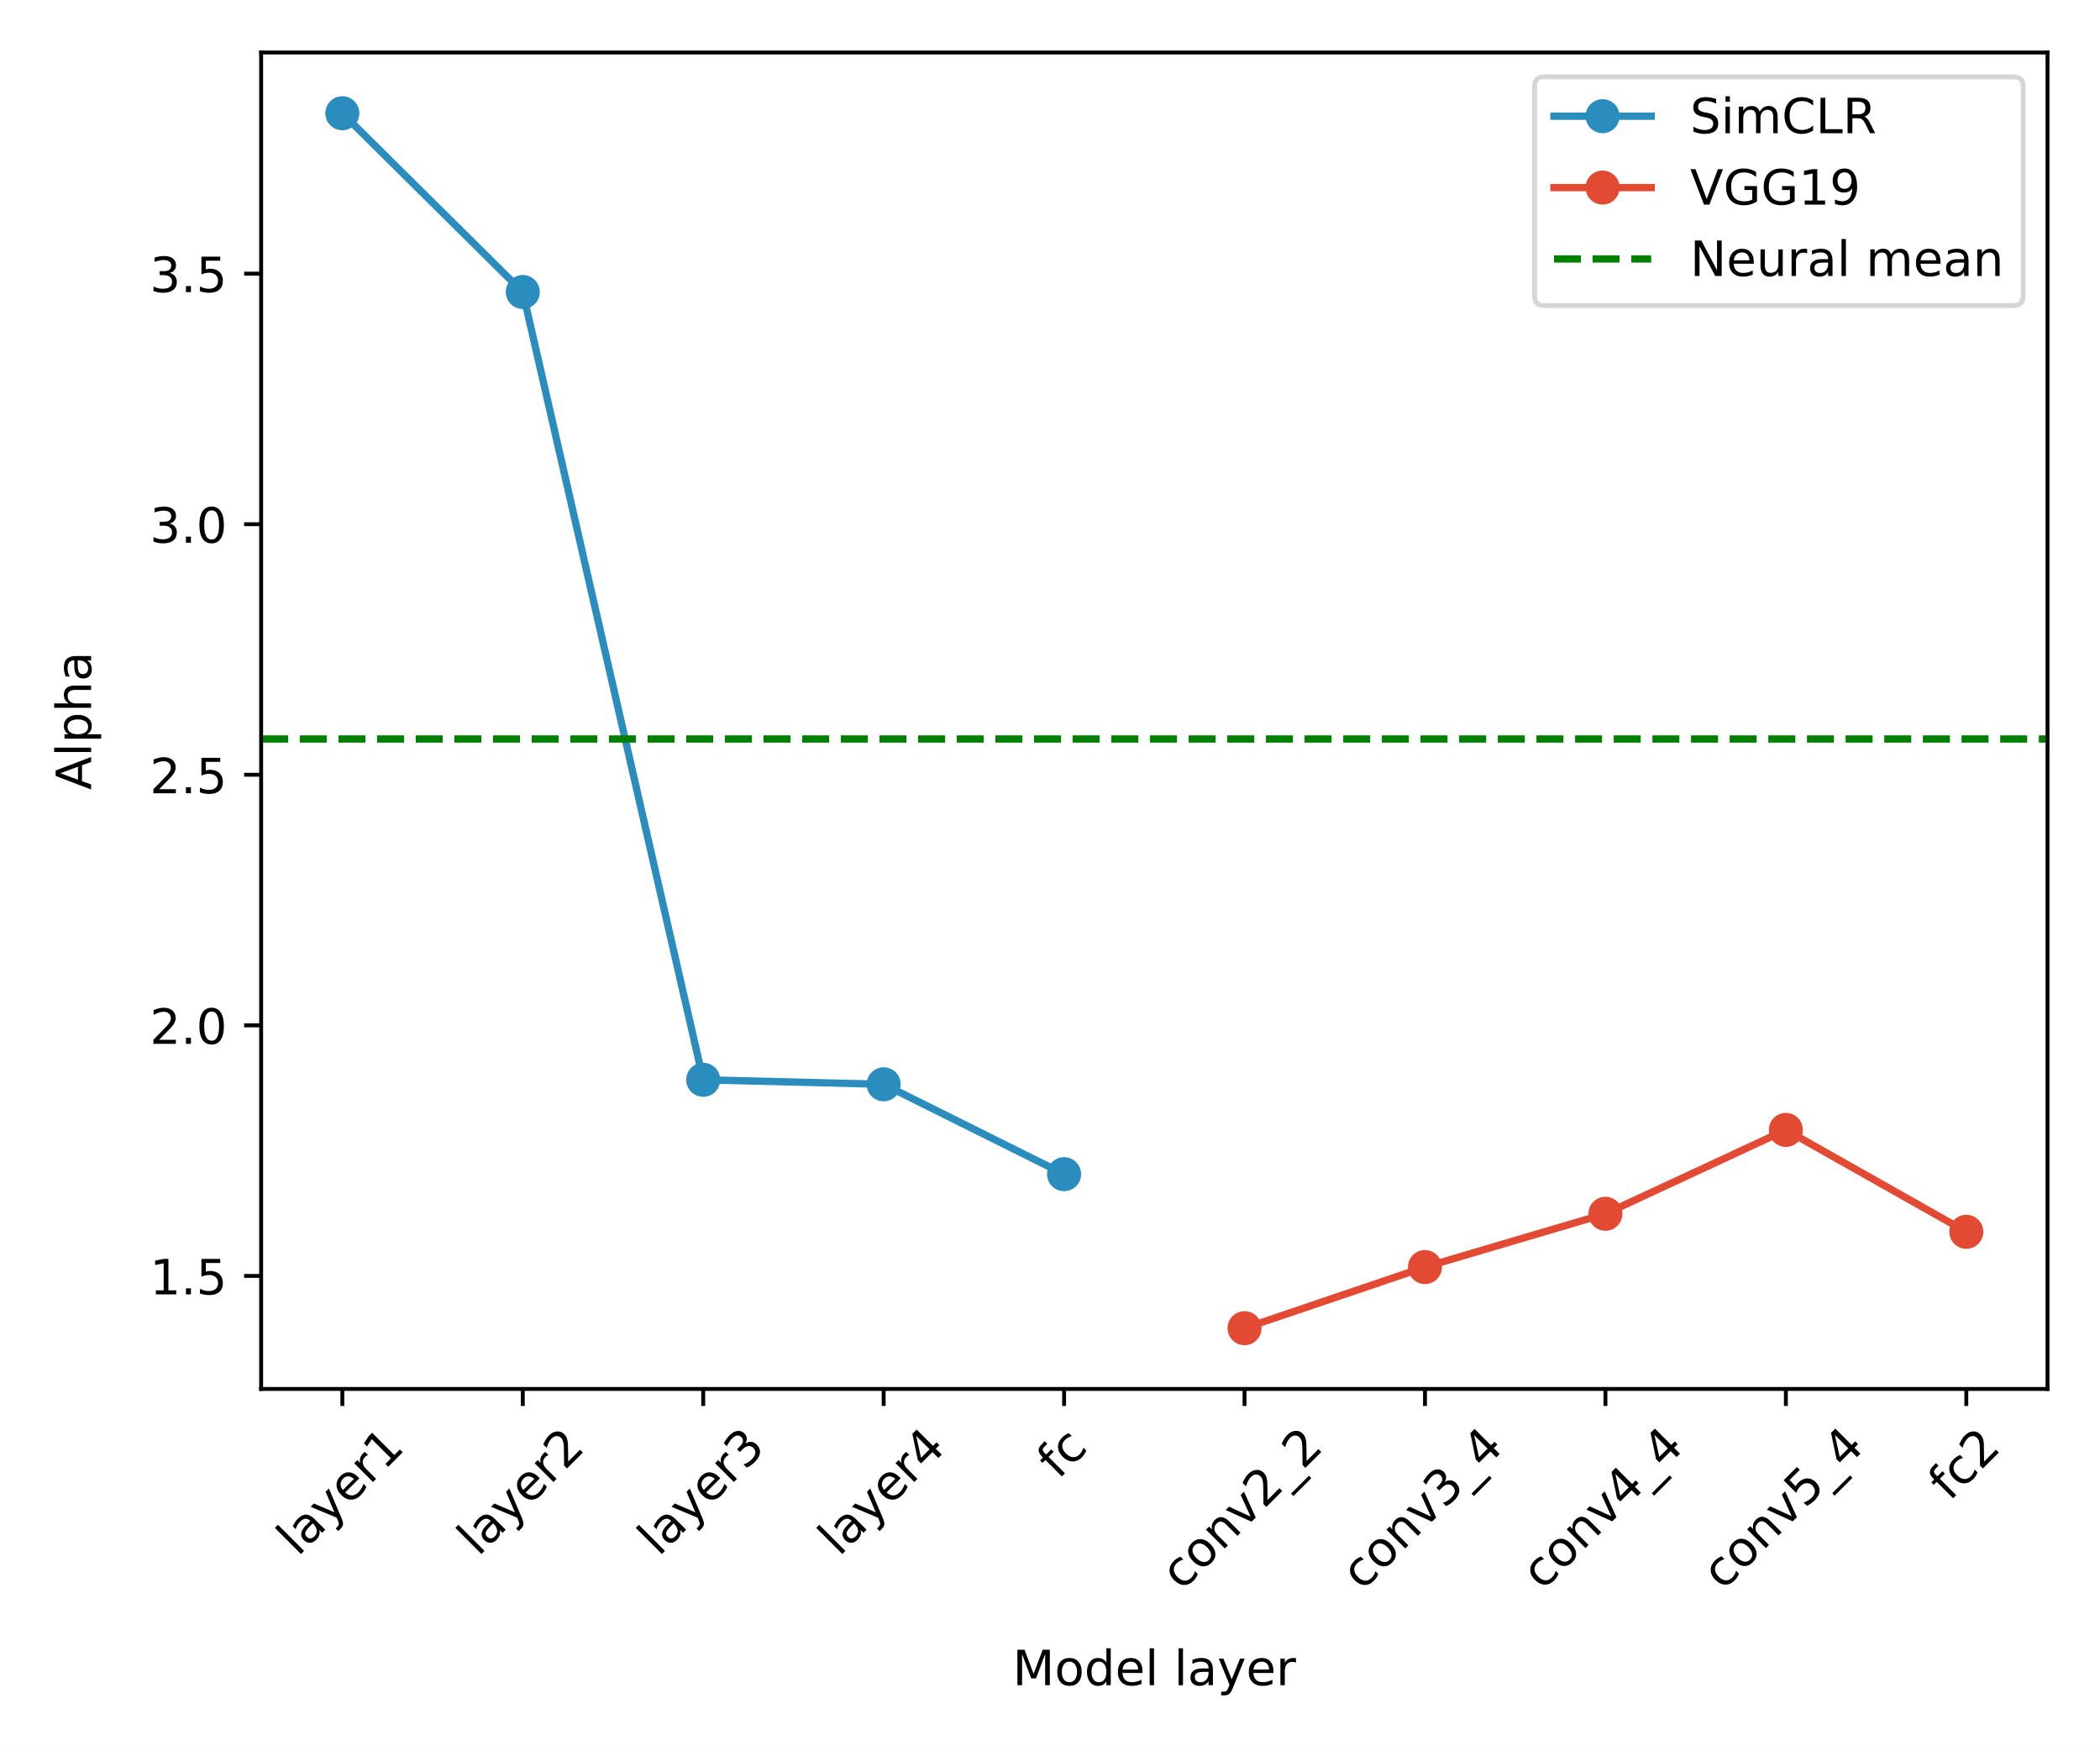
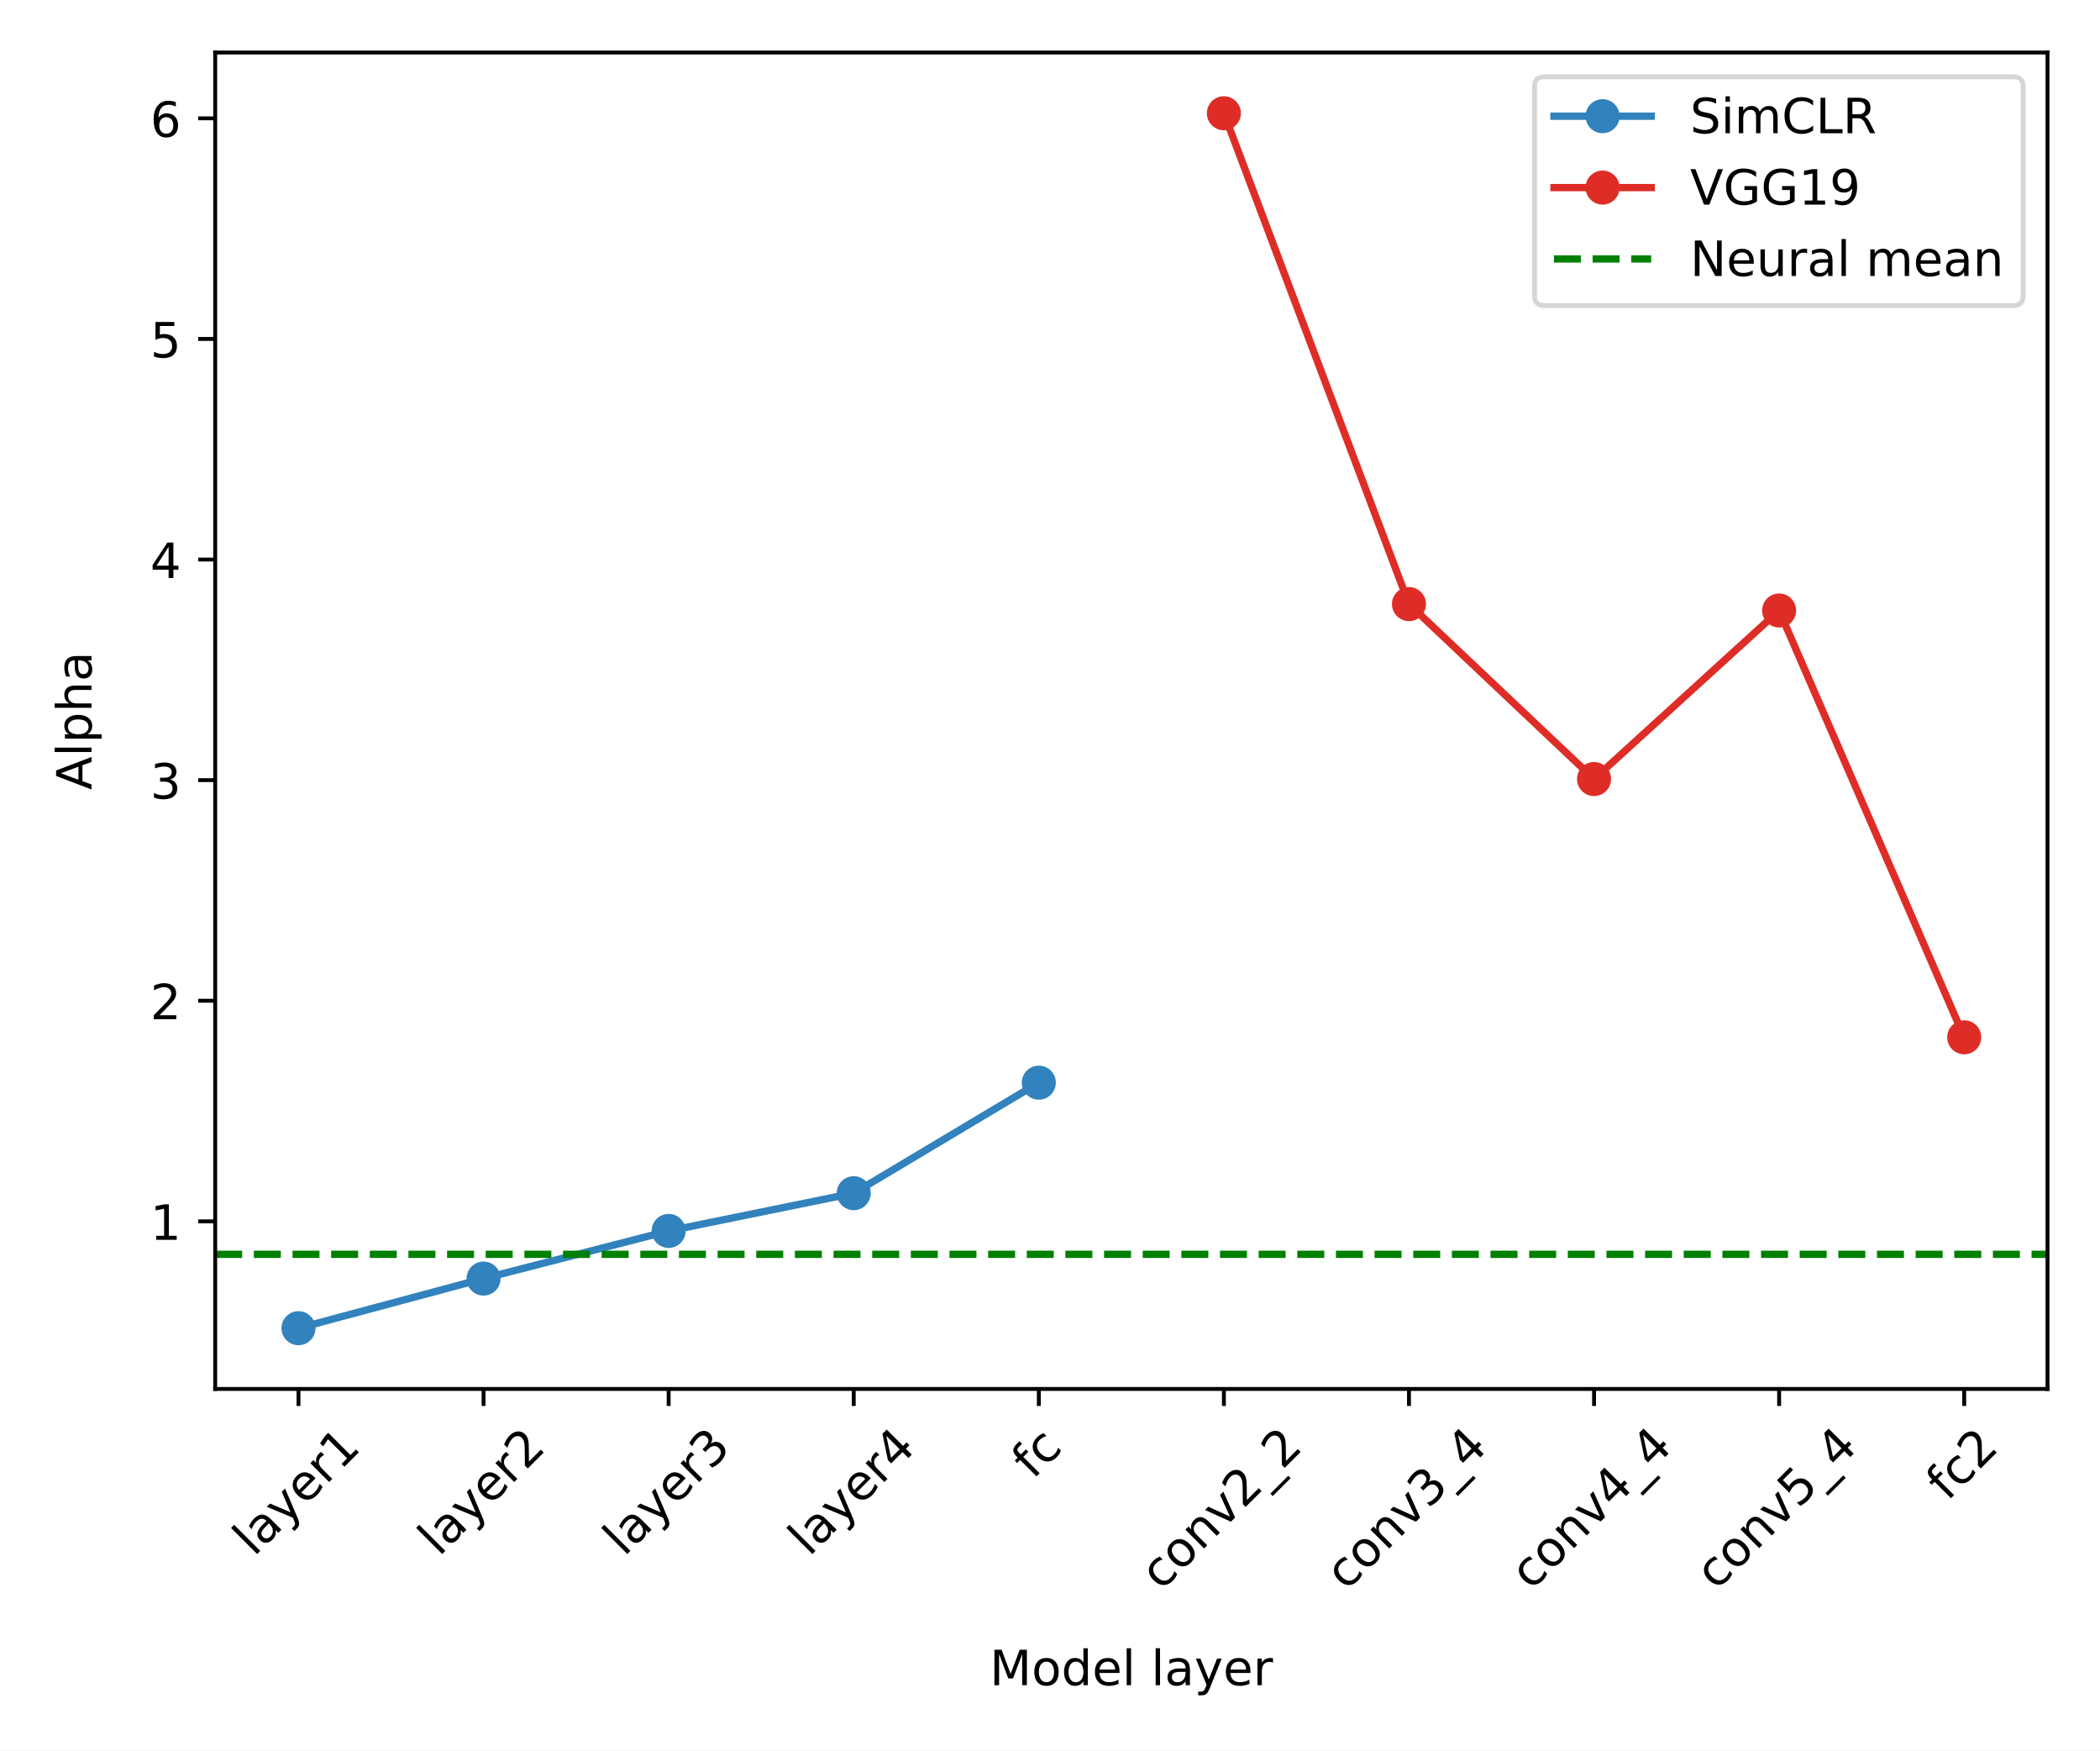
<svg xmlns="http://www.w3.org/2000/svg" xmlns:xlink="http://www.w3.org/1999/xlink" width="432pt" height="360pt" viewBox="0 0 432 360" version="1.1">
  <defs>
    <style type="text/css">*{stroke-linejoin: round; stroke-linecap: butt}</style>
  </defs>
  <g id="figure_1">
    <g id="patch_1">
      <path d="M 0 360  L 432 360  L 432 0  L 0 0  z " style="fill: #ffffff" />
    </g>
    <g id="axes_1">
      <g id="patch_2">
-         <path d="M 53.72 285.655  L 421.2 285.655  L 421.2 10.8  L 53.72 10.8  z " style="fill: #ffffff" />
+         <path d="M 44.27 285.655  L 421.2 285.655  L 421.2 10.8  L 44.27 10.8  z " style="fill: #ffffff" />
      </g>
      <g id="matplotlib.axis_1">
        <g id="xtick_1">
          <g id="line2d_1">
            <defs>
-               <path id="m4b249f4145" d="M 0 0  L 0 3.5  " style="stroke: #000000; stroke-width: 0.8" />
-             </defs>
-             <g>
-               <use xlink:href="#m4b249f4145" x="70.424" y="285.655" style="stroke: #000000; stroke-width: 0.8" />
+               <path id="mfeb1020bfd" d="M 0 0  L 0 3.5  " style="stroke: #000000; stroke-width: 0.8" />
+             </defs>
+             <g>
+               <use xlink:href="#mfeb1020bfd" x="61.403" y="285.655" style="stroke: #000000; stroke-width: 0.8" />
            </g>
          </g>
          <g id="text_1">
-             <g transform="translate(61.255 320.267) rotate(-45) scale(0.1 -0.1)">
+             <g transform="translate(52.23455 320.267) rotate(-45) scale(0.1 -0.1)">
              <defs>
                <path id="DejaVuSans-6c" d="M 603 4863  L 1178 4863  L 1178 0  L 603 0  L 603 4863  z " transform="scale(0.015625)" />
                <path id="DejaVuSans-61" d="M 2194 1759  Q 1497 1759 1228 1600  Q 959 1441 959 1056  Q 959 750 1161 570  Q 1363 391 1709 391  Q 2188 391 2477 730  Q 2766 1069 2766 1631  L 2766 1759  L 2194 1759  z M 3341 1997  L 3341 0  L 2766 0  L 2766 531  Q 2569 213 2275 61  Q 1981 -91 1556 -91  Q 1019 -91 701 211  Q 384 513 384 1019  Q 384 1609 779 1909  Q 1175 2209 1959 2209  L 2766 2209  L 2766 2266  Q 2766 2663 2505 2880  Q 2244 3097 1772 3097  Q 1472 3097 1187 3025  Q 903 2953 641 2809  L 641 3341  Q 956 3463 1253 3523  Q 1550 3584 1831 3584  Q 2591 3584 2966 3190  Q 3341 2797 3341 1997  z " transform="scale(0.015625)" />
                <path id="DejaVuSans-79" d="M 2059 -325  Q 1816 -950 1584 -1140  Q 1353 -1331 966 -1331  L 506 -1331  L 506 -850  L 844 -850  Q 1081 -850 1212 -737  Q 1344 -625 1503 -206  L 1606 56  L 191 3500  L 800 3500  L 1894 763  L 2988 3500  L 3597 3500  L 2059 -325  z " transform="scale(0.015625)" />
                <path id="DejaVuSans-65" d="M 3597 1894  L 3597 1613  L 953 1613  Q 991 1019 1311 708  Q 1631 397 2203 397  Q 2534 397 2845 478  Q 3156 559 3463 722  L 3463 178  Q 3153 47 2828 -22  Q 2503 -91 2169 -91  Q 1331 -91 842 396  Q 353 884 353 1716  Q 353 2575 817 3079  Q 1281 3584 2069 3584  Q 2775 3584 3186 3129  Q 3597 2675 3597 1894  z M 3022 2063  Q 3016 2534 2758 2815  Q 2500 3097 2075 3097  Q 1594 3097 1305 2825  Q 1016 2553 972 2059  L 3022 2063  z " transform="scale(0.015625)" />
                <path id="DejaVuSans-72" d="M 2631 2963  Q 2534 3019 2420 3045  Q 2306 3072 2169 3072  Q 1681 3072 1420 2755  Q 1159 2438 1159 1844  L 1159 0  L 581 0  L 581 3500  L 1159 3500  L 1159 2956  Q 1341 3275 1631 3429  Q 1922 3584 2338 3584  Q 2397 3584 2469 3576  Q 2541 3569 2628 3553  L 2631 2963  z " transform="scale(0.015625)" />
                <path id="DejaVuSans-31" d="M 794 531  L 1825 531  L 1825 4091  L 703 3866  L 703 4441  L 1819 4666  L 2450 4666  L 2450 531  L 3481 531  L 3481 0  L 794 0  L 794 531  z " transform="scale(0.015625)" />
              </defs>
              <use xlink:href="#DejaVuSans-6c" />
              <use xlink:href="#DejaVuSans-61" x="27.783" />
              <use xlink:href="#DejaVuSans-79" x="89.062" />
              <use xlink:href="#DejaVuSans-65" x="148.242" />
              <use xlink:href="#DejaVuSans-72" x="209.766" />
              <use xlink:href="#DejaVuSans-31" x="250.879" />
            </g>
          </g>
        </g>
        <g id="xtick_2">
          <g id="line2d_2">
            <g>
-               <use xlink:href="#m4b249f4145" x="107.543" y="285.655" style="stroke: #000000; stroke-width: 0.8" />
+               <use xlink:href="#mfeb1020bfd" x="99.477" y="285.655" style="stroke: #000000; stroke-width: 0.8" />
            </g>
          </g>
          <g id="text_2">
-             <g transform="translate(98.37419 320.267) rotate(-45) scale(0.1 -0.1)">
+             <g transform="translate(90.30828 320.267) rotate(-45) scale(0.1 -0.1)">
              <defs>
                <path id="DejaVuSans-32" d="M 1228 531  L 3431 531  L 3431 0  L 469 0  L 469 531  Q 828 903 1448 1529  Q 2069 2156 2228 2338  Q 2531 2678 2651 2914  Q 2772 3150 2772 3378  Q 2772 3750 2511 3984  Q 2250 4219 1831 4219  Q 1534 4219 1204 4116  Q 875 4013 500 3803  L 500 4441  Q 881 4594 1212 4672  Q 1544 4750 1819 4750  Q 2544 4750 2975 4387  Q 3406 4025 3406 3419  Q 3406 3131 3298 2873  Q 3191 2616 2906 2266  Q 2828 2175 2409 1742  Q 1991 1309 1228 531  z " transform="scale(0.015625)" />
              </defs>
              <use xlink:href="#DejaVuSans-6c" />
              <use xlink:href="#DejaVuSans-61" x="27.783" />
              <use xlink:href="#DejaVuSans-79" x="89.062" />
              <use xlink:href="#DejaVuSans-65" x="148.242" />
              <use xlink:href="#DejaVuSans-72" x="209.766" />
              <use xlink:href="#DejaVuSans-32" x="250.879" />
            </g>
          </g>
        </g>
        <g id="xtick_3">
          <g id="line2d_3">
            <g>
-               <use xlink:href="#m4b249f4145" x="144.662" y="285.655" style="stroke: #000000; stroke-width: 0.8" />
+               <use xlink:href="#mfeb1020bfd" x="137.551" y="285.655" style="stroke: #000000; stroke-width: 0.8" />
            </g>
          </g>
          <g id="text_3">
-             <g transform="translate(135.4934 320.267) rotate(-45) scale(0.1 -0.1)">
+             <g transform="translate(128.382 320.267) rotate(-45) scale(0.1 -0.1)">
              <defs>
                <path id="DejaVuSans-33" d="M 2597 2516  Q 3050 2419 3304 2112  Q 3559 1806 3559 1356  Q 3559 666 3084 287  Q 2609 -91 1734 -91  Q 1441 -91 1130 -33  Q 819 25 488 141  L 488 750  Q 750 597 1062 519  Q 1375 441 1716 441  Q 2309 441 2620 675  Q 2931 909 2931 1356  Q 2931 1769 2642 2001  Q 2353 2234 1838 2234  L 1294 2234  L 1294 2753  L 1863 2753  Q 2328 2753 2575 2939  Q 2822 3125 2822 3475  Q 2822 3834 2567 4026  Q 2313 4219 1838 4219  Q 1578 4219 1281 4162  Q 984 4106 628 3988  L 628 4550  Q 988 4650 1302 4700  Q 1616 4750 1894 4750  Q 2613 4750 3031 4423  Q 3450 4097 3450 3541  Q 3450 3153 3228 2886  Q 3006 2619 2597 2516  z " transform="scale(0.015625)" />
              </defs>
              <use xlink:href="#DejaVuSans-6c" />
              <use xlink:href="#DejaVuSans-61" x="27.783" />
              <use xlink:href="#DejaVuSans-79" x="89.062" />
              <use xlink:href="#DejaVuSans-65" x="148.242" />
              <use xlink:href="#DejaVuSans-72" x="209.766" />
              <use xlink:href="#DejaVuSans-33" x="250.879" />
            </g>
          </g>
        </g>
        <g id="xtick_4">
          <g id="line2d_4">
            <g>
-               <use xlink:href="#m4b249f4145" x="181.781" y="285.655" style="stroke: #000000; stroke-width: 0.8" />
+               <use xlink:href="#mfeb1020bfd" x="175.624" y="285.655" style="stroke: #000000; stroke-width: 0.8" />
            </g>
          </g>
          <g id="text_4">
-             <g transform="translate(172.6126 320.267) rotate(-45) scale(0.1 -0.1)">
+             <g transform="translate(166.4558 320.267) rotate(-45) scale(0.1 -0.1)">
              <defs>
                <path id="DejaVuSans-34" d="M 2419 4116  L 825 1625  L 2419 1625  L 2419 4116  z M 2253 4666  L 3047 4666  L 3047 1625  L 3713 1625  L 3713 1100  L 3047 1100  L 3047 0  L 2419 0  L 2419 1100  L 313 1100  L 313 1709  L 2253 4666  z " transform="scale(0.015625)" />
              </defs>
              <use xlink:href="#DejaVuSans-6c" />
              <use xlink:href="#DejaVuSans-61" x="27.783" />
              <use xlink:href="#DejaVuSans-79" x="89.062" />
              <use xlink:href="#DejaVuSans-65" x="148.242" />
              <use xlink:href="#DejaVuSans-72" x="209.766" />
              <use xlink:href="#DejaVuSans-34" x="250.879" />
            </g>
          </g>
        </g>
        <g id="xtick_5">
          <g id="line2d_5">
            <g>
-               <use xlink:href="#m4b249f4145" x="218.9" y="285.655" style="stroke: #000000; stroke-width: 0.8" />
+               <use xlink:href="#mfeb1020bfd" x="213.698" y="285.655" style="stroke: #000000; stroke-width: 0.8" />
            </g>
          </g>
          <g id="text_5">
-             <g transform="translate(217.663 304.4046) rotate(-45) scale(0.1 -0.1)">
+             <g transform="translate(212.4607 304.4046) rotate(-45) scale(0.1 -0.1)">
              <defs>
                <path id="DejaVuSans-66" d="M 2375 4863  L 2375 4384  L 1825 4384  Q 1516 4384 1395 4259  Q 1275 4134 1275 3809  L 1275 3500  L 2222 3500  L 2222 3053  L 1275 3053  L 1275 0  L 697 0  L 697 3053  L 147 3053  L 147 3500  L 697 3500  L 697 3744  Q 697 4328 969 4595  Q 1241 4863 1831 4863  L 2375 4863  z " transform="scale(0.015625)" />
                <path id="DejaVuSans-63" d="M 3122 3366  L 3122 2828  Q 2878 2963 2633 3030  Q 2388 3097 2138 3097  Q 1578 3097 1268 2742  Q 959 2388 959 1747  Q 959 1106 1268 751  Q 1578 397 2138 397  Q 2388 397 2633 464  Q 2878 531 3122 666  L 3122 134  Q 2881 22 2623 -34  Q 2366 -91 2075 -91  Q 1284 -91 818 406  Q 353 903 353 1747  Q 353 2603 823 3093  Q 1294 3584 2113 3584  Q 2378 3584 2631 3529  Q 2884 3475 3122 3366  z " transform="scale(0.015625)" />
              </defs>
              <use xlink:href="#DejaVuSans-66" />
              <use xlink:href="#DejaVuSans-63" x="35.205" />
            </g>
          </g>
        </g>
        <g id="xtick_6">
          <g id="line2d_6">
            <g>
-               <use xlink:href="#m4b249f4145" x="256.02" y="285.655" style="stroke: #000000; stroke-width: 0.8" />
+               <use xlink:href="#mfeb1020bfd" x="251.772" y="285.655" style="stroke: #000000; stroke-width: 0.8" />
            </g>
          </g>
          <g id="text_6">
-             <g transform="translate(243.1027 327.3171) rotate(-45) scale(0.1 -0.1)">
+             <g transform="translate(238.855 327.3171) rotate(-45) scale(0.1 -0.1)">
              <defs>
                <path id="DejaVuSans-6f" d="M 1959 3097  Q 1497 3097 1228 2736  Q 959 2375 959 1747  Q 959 1119 1226 758  Q 1494 397 1959 397  Q 2419 397 2687 759  Q 2956 1122 2956 1747  Q 2956 2369 2687 2733  Q 2419 3097 1959 3097  z M 1959 3584  Q 2709 3584 3137 3096  Q 3566 2609 3566 1747  Q 3566 888 3137 398  Q 2709 -91 1959 -91  Q 1206 -91 779 398  Q 353 888 353 1747  Q 353 2609 779 3096  Q 1206 3584 1959 3584  z " transform="scale(0.015625)" />
                <path id="DejaVuSans-6e" d="M 3513 2113  L 3513 0  L 2938 0  L 2938 2094  Q 2938 2591 2744 2837  Q 2550 3084 2163 3084  Q 1697 3084 1428 2787  Q 1159 2491 1159 1978  L 1159 0  L 581 0  L 581 3500  L 1159 3500  L 1159 2956  Q 1366 3272 1645 3428  Q 1925 3584 2291 3584  Q 2894 3584 3203 3211  Q 3513 2838 3513 2113  z " transform="scale(0.015625)" />
                <path id="DejaVuSans-76" d="M 191 3500  L 800 3500  L 1894 563  L 2988 3500  L 3597 3500  L 2284 0  L 1503 0  L 191 3500  z " transform="scale(0.015625)" />
                <path id="DejaVuSans-5f" d="M 3263 -1063  L 3263 -1509  L -63 -1509  L -63 -1063  L 3263 -1063  z " transform="scale(0.015625)" />
              </defs>
              <use xlink:href="#DejaVuSans-63" />
              <use xlink:href="#DejaVuSans-6f" x="54.98" />
              <use xlink:href="#DejaVuSans-6e" x="116.162" />
              <use xlink:href="#DejaVuSans-76" x="179.541" />
              <use xlink:href="#DejaVuSans-32" x="238.721" />
              <use xlink:href="#DejaVuSans-5f" x="302.344" />
              <use xlink:href="#DejaVuSans-32" x="352.344" />
            </g>
          </g>
        </g>
        <g id="xtick_7">
          <g id="line2d_7">
            <g>
-               <use xlink:href="#m4b249f4145" x="293.139" y="285.655" style="stroke: #000000; stroke-width: 0.8" />
+               <use xlink:href="#mfeb1020bfd" x="289.846" y="285.655" style="stroke: #000000; stroke-width: 0.8" />
            </g>
          </g>
          <g id="text_7">
-             <g transform="translate(280.2219 327.3171) rotate(-45) scale(0.1 -0.1)">
+             <g transform="translate(276.9288 327.3171) rotate(-45) scale(0.1 -0.1)">
              <use xlink:href="#DejaVuSans-63" />
              <use xlink:href="#DejaVuSans-6f" x="54.98" />
              <use xlink:href="#DejaVuSans-6e" x="116.162" />
              <use xlink:href="#DejaVuSans-76" x="179.541" />
              <use xlink:href="#DejaVuSans-33" x="238.721" />
              <use xlink:href="#DejaVuSans-5f" x="302.344" />
              <use xlink:href="#DejaVuSans-34" x="352.344" />
            </g>
          </g>
        </g>
        <g id="xtick_8">
          <g id="line2d_8">
            <g>
-               <use xlink:href="#m4b249f4145" x="330.258" y="285.655" style="stroke: #000000; stroke-width: 0.8" />
+               <use xlink:href="#mfeb1020bfd" x="327.919" y="285.655" style="stroke: #000000; stroke-width: 0.8" />
            </g>
          </g>
          <g id="text_8">
-             <g transform="translate(317.3052 327.2453) rotate(-45) scale(0.1 -0.1)">
+             <g transform="translate(314.9666 327.2453) rotate(-45) scale(0.1 -0.1)">
              <use xlink:href="#DejaVuSans-63" />
              <use xlink:href="#DejaVuSans-6f" x="54.98" />
              <use xlink:href="#DejaVuSans-6e" x="116.162" />
              <use xlink:href="#DejaVuSans-76" x="179.541" />
              <use xlink:href="#DejaVuSans-34" x="238.721" />
              <use xlink:href="#DejaVuSans-5f" x="302.344" />
              <use xlink:href="#DejaVuSans-34" x="352.344" />
            </g>
          </g>
        </g>
        <g id="xtick_9">
          <g id="line2d_9">
            <g>
-               <use xlink:href="#m4b249f4145" x="367.377" y="285.655" style="stroke: #000000; stroke-width: 0.8" />
+               <use xlink:href="#mfeb1020bfd" x="365.993" y="285.655" style="stroke: #000000; stroke-width: 0.8" />
            </g>
          </g>
          <g id="text_9">
-             <g transform="translate(354.4244 327.2453) rotate(-45) scale(0.1 -0.1)">
+             <g transform="translate(353.0403 327.2453) rotate(-45) scale(0.1 -0.1)">
              <defs>
                <path id="DejaVuSans-35" d="M 691 4666  L 3169 4666  L 3169 4134  L 1269 4134  L 1269 2991  Q 1406 3038 1543 3061  Q 1681 3084 1819 3084  Q 2600 3084 3056 2656  Q 3513 2228 3513 1497  Q 3513 744 3044 326  Q 2575 -91 1722 -91  Q 1428 -91 1123 -41  Q 819 9 494 109  L 494 744  Q 775 591 1075 516  Q 1375 441 1709 441  Q 2250 441 2565 725  Q 2881 1009 2881 1497  Q 2881 1984 2565 2268  Q 2250 2553 1709 2553  Q 1456 2553 1204 2497  Q 953 2441 691 2322  L 691 4666  z " transform="scale(0.015625)" />
              </defs>
              <use xlink:href="#DejaVuSans-63" />
              <use xlink:href="#DejaVuSans-6f" x="54.98" />
              <use xlink:href="#DejaVuSans-6e" x="116.162" />
              <use xlink:href="#DejaVuSans-76" x="179.541" />
              <use xlink:href="#DejaVuSans-35" x="238.721" />
              <use xlink:href="#DejaVuSans-5f" x="302.344" />
              <use xlink:href="#DejaVuSans-34" x="352.344" />
            </g>
          </g>
        </g>
        <g id="xtick_10">
          <g id="line2d_10">
            <g>
-               <use xlink:href="#m4b249f4145" x="404.496" y="285.655" style="stroke: #000000; stroke-width: 0.8" />
+               <use xlink:href="#mfeb1020bfd" x="404.067" y="285.655" style="stroke: #000000; stroke-width: 0.8" />
            </g>
          </g>
          <g id="text_10">
-             <g transform="translate(401.0094 308.9036) rotate(-45) scale(0.1 -0.1)">
+             <g transform="translate(400.5799 308.9036) rotate(-45) scale(0.1 -0.1)">
              <use xlink:href="#DejaVuSans-66" />
              <use xlink:href="#DejaVuSans-63" x="35.205" />
              <use xlink:href="#DejaVuSans-32" x="90.186" />
            </g>
          </g>
        </g>
        <g id="text_11">
-           <g transform="translate(208.3131 346.5828) scale(0.1 -0.1)">
+           <g transform="translate(203.5881 346.5828) scale(0.1 -0.1)">
            <defs>
              <path id="DejaVuSans-4d" d="M 628 4666  L 1569 4666  L 2759 1491  L 3956 4666  L 4897 4666  L 4897 0  L 4281 0  L 4281 4097  L 3078 897  L 2444 897  L 1241 4097  L 1241 0  L 628 0  L 628 4666  z " transform="scale(0.015625)" />
              <path id="DejaVuSans-64" d="M 2906 2969  L 2906 4863  L 3481 4863  L 3481 0  L 2906 0  L 2906 525  Q 2725 213 2448 61  Q 2172 -91 1784 -91  Q 1150 -91 751 415  Q 353 922 353 1747  Q 353 2572 751 3078  Q 1150 3584 1784 3584  Q 2172 3584 2448 3432  Q 2725 3281 2906 2969  z M 947 1747  Q 947 1113 1208 752  Q 1469 391 1925 391  Q 2381 391 2643 752  Q 2906 1113 2906 1747  Q 2906 2381 2643 2742  Q 2381 3103 1925 3103  Q 1469 3103 1208 2742  Q 947 2381 947 1747  z " transform="scale(0.015625)" />
              <path id="DejaVuSans-20" transform="scale(0.015625)" />
            </defs>
            <use xlink:href="#DejaVuSans-4d" />
            <use xlink:href="#DejaVuSans-6f" x="86.279" />
            <use xlink:href="#DejaVuSans-64" x="147.461" />
            <use xlink:href="#DejaVuSans-65" x="210.938" />
            <use xlink:href="#DejaVuSans-6c" x="272.461" />
            <use xlink:href="#DejaVuSans-20" x="300.244" />
            <use xlink:href="#DejaVuSans-6c" x="332.031" />
            <use xlink:href="#DejaVuSans-61" x="359.814" />
            <use xlink:href="#DejaVuSans-79" x="421.094" />
            <use xlink:href="#DejaVuSans-65" x="480.273" />
            <use xlink:href="#DejaVuSans-72" x="541.797" />
          </g>
        </g>
      </g>
      <g id="matplotlib.axis_2">
        <g id="ytick_1">
          <g id="line2d_11">
            <defs>
-               <path id="m3d68f9c242" d="M 0 0  L -3.5 0  " style="stroke: #000000; stroke-width: 0.8" />
-             </defs>
-             <g>
-               <use xlink:href="#m3d68f9c242" x="53.72" y="262.408" style="stroke: #000000; stroke-width: 0.8" />
+               <path id="m6de924f25c" d="M 0 0  L -3.5 0  " style="stroke: #000000; stroke-width: 0.8" />
+             </defs>
+             <g>
+               <use xlink:href="#m6de924f25c" x="44.27" y="251.187" style="stroke: #000000; stroke-width: 0.8" />
            </g>
          </g>
          <g id="text_12">
-             <g transform="translate(30.81687 266.2071) scale(0.1 -0.1)">
-               <defs>
-                 <path id="DejaVuSans-2e" d="M 684 794  L 1344 794  L 1344 0  L 684 0  L 684 794  z " transform="scale(0.015625)" />
-               </defs>
+             <g transform="translate(30.9075 254.9861) scale(0.1 -0.1)">
              <use xlink:href="#DejaVuSans-31" />
-               <use xlink:href="#DejaVuSans-2e" x="63.623" />
-               <use xlink:href="#DejaVuSans-35" x="95.41" />
            </g>
          </g>
        </g>
        <g id="ytick_2">
          <g id="line2d_12">
            <g>
-               <use xlink:href="#m3d68f9c242" x="53.72" y="210.875" style="stroke: #000000; stroke-width: 0.8" />
+               <use xlink:href="#m6de924f25c" x="44.27" y="205.817" style="stroke: #000000; stroke-width: 0.8" />
            </g>
          </g>
          <g id="text_13">
-             <g transform="translate(30.81687 214.6738) scale(0.1 -0.1)">
-               <defs>
-                 <path id="DejaVuSans-30" d="M 2034 4250  Q 1547 4250 1301 3770  Q 1056 3291 1056 2328  Q 1056 1369 1301 889  Q 1547 409 2034 409  Q 2525 409 2770 889  Q 3016 1369 3016 2328  Q 3016 3291 2770 3770  Q 2525 4250 2034 4250  z M 2034 4750  Q 2819 4750 3233 4129  Q 3647 3509 3647 2328  Q 3647 1150 3233 529  Q 2819 -91 2034 -91  Q 1250 -91 836 529  Q 422 1150 422 2328  Q 422 3509 836 4129  Q 1250 4750 2034 4750  z " transform="scale(0.015625)" />
-               </defs>
+             <g transform="translate(30.9075 209.6161) scale(0.1 -0.1)">
              <use xlink:href="#DejaVuSans-32" />
-               <use xlink:href="#DejaVuSans-2e" x="63.623" />
-               <use xlink:href="#DejaVuSans-30" x="95.41" />
            </g>
          </g>
        </g>
        <g id="ytick_3">
          <g id="line2d_13">
            <g>
-               <use xlink:href="#m3d68f9c242" x="53.72" y="159.341" style="stroke: #000000; stroke-width: 0.8" />
+               <use xlink:href="#m6de924f25c" x="44.27" y="160.447" style="stroke: #000000; stroke-width: 0.8" />
            </g>
          </g>
          <g id="text_14">
-             <g transform="translate(30.81687 163.1405) scale(0.1 -0.1)">
-               <use xlink:href="#DejaVuSans-32" />
-               <use xlink:href="#DejaVuSans-2e" x="63.623" />
-               <use xlink:href="#DejaVuSans-35" x="95.41" />
+             <g transform="translate(30.9075 164.2461) scale(0.1 -0.1)">
+               <use xlink:href="#DejaVuSans-33" />
            </g>
          </g>
        </g>
        <g id="ytick_4">
          <g id="line2d_14">
            <g>
-               <use xlink:href="#m3d68f9c242" x="53.72" y="107.808" style="stroke: #000000; stroke-width: 0.8" />
+               <use xlink:href="#m6de924f25c" x="44.27" y="115.077" style="stroke: #000000; stroke-width: 0.8" />
            </g>
          </g>
          <g id="text_15">
-             <g transform="translate(30.81687 111.6072) scale(0.1 -0.1)">
-               <use xlink:href="#DejaVuSans-33" />
-               <use xlink:href="#DejaVuSans-2e" x="63.623" />
-               <use xlink:href="#DejaVuSans-30" x="95.41" />
+             <g transform="translate(30.9075 118.8761) scale(0.1 -0.1)">
+               <use xlink:href="#DejaVuSans-34" />
            </g>
          </g>
        </g>
        <g id="ytick_5">
          <g id="line2d_15">
            <g>
-               <use xlink:href="#m3d68f9c242" x="53.72" y="56.275" style="stroke: #000000; stroke-width: 0.8" />
+               <use xlink:href="#m6de924f25c" x="44.27" y="69.707" style="stroke: #000000; stroke-width: 0.8" />
            </g>
          </g>
          <g id="text_16">
-             <g transform="translate(30.81687 60.07391) scale(0.1 -0.1)">
-               <use xlink:href="#DejaVuSans-33" />
-               <use xlink:href="#DejaVuSans-2e" x="63.623" />
-               <use xlink:href="#DejaVuSans-35" x="95.41" />
-             </g>
-           </g>
-         </g>
-         <g id="text_17">
-           <g transform="translate(18.73719 162.4437) rotate(-90) scale(0.1 -0.1)">
+             <g transform="translate(30.9075 73.50612) scale(0.1 -0.1)">
+               <use xlink:href="#DejaVuSans-35" />
+             </g>
+           </g>
+         </g>
+         <g id="ytick_6">
+           <g id="line2d_16">
+             <g>
+               <use xlink:href="#m6de924f25c" x="44.27" y="24.337" style="stroke: #000000; stroke-width: 0.8" />
+             </g>
+           </g>
+           <g id="text_17">
+             <g transform="translate(30.9075 28.13612) scale(0.1 -0.1)">
+               <defs>
+                 <path id="DejaVuSans-36" d="M 2113 2584  Q 1688 2584 1439 2293  Q 1191 2003 1191 1497  Q 1191 994 1439 701  Q 1688 409 2113 409  Q 2538 409 2786 701  Q 3034 994 3034 1497  Q 3034 2003 2786 2293  Q 2538 2584 2113 2584  z M 3366 4563  L 3366 3988  Q 3128 4100 2886 4159  Q 2644 4219 2406 4219  Q 1781 4219 1451 3797  Q 1122 3375 1075 2522  Q 1259 2794 1537 2939  Q 1816 3084 2150 3084  Q 2853 3084 3261 2657  Q 3669 2231 3669 1497  Q 3669 778 3244 343  Q 2819 -91 2113 -91  Q 1303 -91 875 529  Q 447 1150 447 2328  Q 447 3434 972 4092  Q 1497 4750 2381 4750  Q 2619 4750 2861 4703  Q 3103 4656 3366 4563  z " transform="scale(0.015625)" />
+               </defs>
+               <use xlink:href="#DejaVuSans-36" />
+             </g>
+           </g>
+         </g>
+         <g id="text_18">
+           <g transform="translate(18.82781 162.4437) rotate(-90) scale(0.1 -0.1)">
            <defs>
              <path id="DejaVuSans-41" d="M 2188 4044  L 1331 1722  L 3047 1722  L 2188 4044  z M 1831 4666  L 2547 4666  L 4325 0  L 3669 0  L 3244 1197  L 1141 1197  L 716 0  L 50 0  L 1831 4666  z " transform="scale(0.015625)" />
              <path id="DejaVuSans-70" d="M 1159 525  L 1159 -1331  L 581 -1331  L 581 3500  L 1159 3500  L 1159 2969  Q 1341 3281 1617 3432  Q 1894 3584 2278 3584  Q 2916 3584 3314 3078  Q 3713 2572 3713 1747  Q 3713 922 3314 415  Q 2916 -91 2278 -91  Q 1894 -91 1617 61  Q 1341 213 1159 525  z M 3116 1747  Q 3116 2381 2855 2742  Q 2594 3103 2138 3103  Q 1681 3103 1420 2742  Q 1159 2381 1159 1747  Q 1159 1113 1420 752  Q 1681 391 2138 391  Q 2594 391 2855 752  Q 3116 1113 3116 1747  z " transform="scale(0.015625)" />
              <path id="DejaVuSans-68" d="M 3513 2113  L 3513 0  L 2938 0  L 2938 2094  Q 2938 2591 2744 2837  Q 2550 3084 2163 3084  Q 1697 3084 1428 2787  Q 1159 2491 1159 1978  L 1159 0  L 581 0  L 581 4863  L 1159 4863  L 1159 2956  Q 1366 3272 1645 3428  Q 1925 3584 2291 3584  Q 2894 3584 3203 3211  Q 3513 2838 3513 2113  z " transform="scale(0.015625)" />
            </defs>
            <use xlink:href="#DejaVuSans-41" />
            <use xlink:href="#DejaVuSans-6c" x="68.408" />
            <use xlink:href="#DejaVuSans-70" x="96.191" />
            <use xlink:href="#DejaVuSans-68" x="159.668" />
            <use xlink:href="#DejaVuSans-61" x="223.047" />
          </g>
        </g>
      </g>
-       <g id="line2d_16">
-         <path d="M 70.424 23.293  L 107.543 60.054  L 144.662 222.074  L 181.781 223.002  L 218.9 241.485  " clip-path="url(#pf17a5e639a)" style="fill: none; stroke: #2b8cbe; stroke-width: 1.5; stroke-linecap: square" />
+       <g id="line2d_17">
+         <path d="M 61.403 273.161  L 99.477 262.953  L 137.551 253.153  L 175.624 245.395  L 213.698 222.664  " clip-path="url(#p335f265a73)" style="fill: none; stroke: #3182bd; stroke-width: 1.5; stroke-linecap: square" />
        <defs>
-           <path id="mcd940e4115" d="M 0 3  C 0.796 3 1.559 2.684 2.121 2.121  C 2.684 1.559 3 0.796 3 0  C 3 -0.796 2.684 -1.559 2.121 -2.121  C 1.559 -2.684 0.796 -3 0 -3  C -0.796 -3 -1.559 -2.684 -2.121 -2.121  C -2.684 -1.559 -3 -0.796 -3 0  C -3 0.796 -2.684 1.559 -2.121 2.121  C -1.559 2.684 -0.796 3 0 3  z " style="stroke: #2b8cbe" />
+           <path id="mdc530043e9" d="M 0 3  C 0.796 3 1.559 2.684 2.121 2.121  C 2.684 1.559 3 0.796 3 0  C 3 -0.796 2.684 -1.559 2.121 -2.121  C 1.559 -2.684 0.796 -3 0 -3  C -0.796 -3 -1.559 -2.684 -2.121 -2.121  C -2.684 -1.559 -3 -0.796 -3 0  C -3 0.796 -2.684 1.559 -2.121 2.121  C -1.559 2.684 -0.796 3 0 3  z " style="stroke: #3182bd" />
        </defs>
-         <g clip-path="url(#pf17a5e639a)">
-           <use xlink:href="#mcd940e4115" x="70.424" y="23.293" style="fill: #2b8cbe; stroke: #2b8cbe" />
-           <use xlink:href="#mcd940e4115" x="107.543" y="60.054" style="fill: #2b8cbe; stroke: #2b8cbe" />
-           <use xlink:href="#mcd940e4115" x="144.662" y="222.074" style="fill: #2b8cbe; stroke: #2b8cbe" />
-           <use xlink:href="#mcd940e4115" x="181.781" y="223.002" style="fill: #2b8cbe; stroke: #2b8cbe" />
-           <use xlink:href="#mcd940e4115" x="218.9" y="241.485" style="fill: #2b8cbe; stroke: #2b8cbe" />
-         </g>
-       </g>
-       <g id="line2d_17">
-         <path d="M 256.02 273.161  L 293.139 260.587  L 330.258 249.628  L 367.377 232.381  L 404.496 253.338  " clip-path="url(#pf17a5e639a)" style="fill: none; stroke: #e34a33; stroke-width: 1.5; stroke-linecap: square" />
+         <g clip-path="url(#p335f265a73)">
+           <use xlink:href="#mdc530043e9" x="61.403" y="273.161" style="fill: #3182bd; stroke: #3182bd" />
+           <use xlink:href="#mdc530043e9" x="99.477" y="262.953" style="fill: #3182bd; stroke: #3182bd" />
+           <use xlink:href="#mdc530043e9" x="137.551" y="253.153" style="fill: #3182bd; stroke: #3182bd" />
+           <use xlink:href="#mdc530043e9" x="175.624" y="245.395" style="fill: #3182bd; stroke: #3182bd" />
+           <use xlink:href="#mdc530043e9" x="213.698" y="222.664" style="fill: #3182bd; stroke: #3182bd" />
+         </g>
+       </g>
+       <g id="line2d_18">
+         <path d="M 251.772 23.293  L 289.846 124.242  L 327.919 160.22  L 365.993 125.557  L 404.067 213.333  " clip-path="url(#p335f265a73)" style="fill: none; stroke: #de2d26; stroke-width: 1.5; stroke-linecap: square" />
        <defs>
-           <path id="m01ae0431df" d="M 0 3  C 0.796 3 1.559 2.684 2.121 2.121  C 2.684 1.559 3 0.796 3 0  C 3 -0.796 2.684 -1.559 2.121 -2.121  C 1.559 -2.684 0.796 -3 0 -3  C -0.796 -3 -1.559 -2.684 -2.121 -2.121  C -2.684 -1.559 -3 -0.796 -3 0  C -3 0.796 -2.684 1.559 -2.121 2.121  C -1.559 2.684 -0.796 3 0 3  z " style="stroke: #e34a33" />
+           <path id="m8e1666eba2" d="M 0 3  C 0.796 3 1.559 2.684 2.121 2.121  C 2.684 1.559 3 0.796 3 0  C 3 -0.796 2.684 -1.559 2.121 -2.121  C 1.559 -2.684 0.796 -3 0 -3  C -0.796 -3 -1.559 -2.684 -2.121 -2.121  C -2.684 -1.559 -3 -0.796 -3 0  C -3 0.796 -2.684 1.559 -2.121 2.121  C -1.559 2.684 -0.796 3 0 3  z " style="stroke: #de2d26" />
        </defs>
-         <g clip-path="url(#pf17a5e639a)">
-           <use xlink:href="#m01ae0431df" x="256.02" y="273.161" style="fill: #e34a33; stroke: #e34a33" />
-           <use xlink:href="#m01ae0431df" x="293.139" y="260.587" style="fill: #e34a33; stroke: #e34a33" />
-           <use xlink:href="#m01ae0431df" x="330.258" y="249.628" style="fill: #e34a33; stroke: #e34a33" />
-           <use xlink:href="#m01ae0431df" x="367.377" y="232.381" style="fill: #e34a33; stroke: #e34a33" />
-           <use xlink:href="#m01ae0431df" x="404.496" y="253.338" style="fill: #e34a33; stroke: #e34a33" />
-         </g>
-       </g>
-       <g id="line2d_18">
-         <path d="M 53.72 151.981  L 421.2 151.981  " clip-path="url(#pf17a5e639a)" style="fill: none; stroke-dasharray: 5.55,2.4; stroke-dashoffset: 0; stroke: #008000; stroke-width: 1.5" />
+         <g clip-path="url(#p335f265a73)">
+           <use xlink:href="#m8e1666eba2" x="251.772" y="23.293" style="fill: #de2d26; stroke: #de2d26" />
+           <use xlink:href="#m8e1666eba2" x="289.846" y="124.242" style="fill: #de2d26; stroke: #de2d26" />
+           <use xlink:href="#m8e1666eba2" x="327.919" y="160.22" style="fill: #de2d26; stroke: #de2d26" />
+           <use xlink:href="#m8e1666eba2" x="365.993" y="125.557" style="fill: #de2d26; stroke: #de2d26" />
+           <use xlink:href="#m8e1666eba2" x="404.067" y="213.333" style="fill: #de2d26; stroke: #de2d26" />
+         </g>
+       </g>
+       <g id="line2d_19">
+         <path d="M 44.27 257.966  L 421.2 257.966  " clip-path="url(#p335f265a73)" style="fill: none; stroke-dasharray: 5.55,2.4; stroke-dashoffset: 0; stroke: #008000; stroke-width: 1.5" />
      </g>
      <g id="patch_3">
-         <path d="M 53.72 285.655  L 53.72 10.8  " style="fill: none; stroke: #000000; stroke-width: 0.8; stroke-linejoin: miter; stroke-linecap: square" />
+         <path d="M 44.27 285.655  L 44.27 10.8  " style="fill: none; stroke: #000000; stroke-width: 0.8; stroke-linejoin: miter; stroke-linecap: square" />
      </g>
      <g id="patch_4">
        <path d="M 421.2 285.655  L 421.2 10.8  " style="fill: none; stroke: #000000; stroke-width: 0.8; stroke-linejoin: miter; stroke-linecap: square" />
      </g>
      <g id="patch_5">
-         <path d="M 53.72 285.655  L 421.2 285.655  " style="fill: none; stroke: #000000; stroke-width: 0.8; stroke-linejoin: miter; stroke-linecap: square" />
+         <path d="M 44.27 285.655  L 421.2 285.655  " style="fill: none; stroke: #000000; stroke-width: 0.8; stroke-linejoin: miter; stroke-linecap: square" />
      </g>
      <g id="patch_6">
-         <path d="M 53.72 10.8  L 421.2 10.8  " style="fill: none; stroke: #000000; stroke-width: 0.8; stroke-linejoin: miter; stroke-linecap: square" />
+         <path d="M 44.27 10.8  L 421.2 10.8  " style="fill: none; stroke: #000000; stroke-width: 0.8; stroke-linejoin: miter; stroke-linecap: square" />
      </g>
      <g id="legend_1">
        <g id="patch_7">
          <path d="M 317.673 62.834  L 414.2 62.834  Q 416.2 62.834 416.2 60.834  L 416.2 17.8  Q 416.2 15.8 414.2 15.8  L 317.673 15.8  Q 315.673 15.8 315.673 17.8  L 315.673 60.834  Q 315.673 62.834 317.673 62.834  z " style="fill: #ffffff; opacity: 0.8; stroke: #cccccc; stroke-linejoin: miter" />
        </g>
-         <g id="line2d_19">
-           <path d="M 319.673 23.898  L 329.673 23.898  L 339.673 23.898  " style="fill: none; stroke: #2b8cbe; stroke-width: 1.5; stroke-linecap: square" />
+         <g id="line2d_20">
+           <path d="M 319.673 23.898  L 329.673 23.898  L 339.673 23.898  " style="fill: none; stroke: #3182bd; stroke-width: 1.5; stroke-linecap: square" />
          <g>
-             <use xlink:href="#mcd940e4115" x="329.673" y="23.898" style="fill: #2b8cbe; stroke: #2b8cbe" />
-           </g>
-         </g>
-         <g id="text_18">
+             <use xlink:href="#mdc530043e9" x="329.673" y="23.898" style="fill: #3182bd; stroke: #3182bd" />
+           </g>
+         </g>
+         <g id="text_19">
          <g transform="translate(347.6734 27.39844) scale(0.1 -0.1)">
            <defs>
              <path id="DejaVuSans-53" d="M 3425 4513  L 3425 3897  Q 3066 4069 2747 4153  Q 2428 4238 2131 4238  Q 1616 4238 1336 4038  Q 1056 3838 1056 3469  Q 1056 3159 1242 3001  Q 1428 2844 1947 2747  L 2328 2669  Q 3034 2534 3370 2195  Q 3706 1856 3706 1288  Q 3706 609 3251 259  Q 2797 -91 1919 -91  Q 1588 -91 1214 -16  Q 841 59 441 206  L 441 856  Q 825 641 1194 531  Q 1563 422 1919 422  Q 2459 422 2753 634  Q 3047 847 3047 1241  Q 3047 1584 2836 1778  Q 2625 1972 2144 2069  L 1759 2144  Q 1053 2284 737 2584  Q 422 2884 422 3419  Q 422 4038 858 4394  Q 1294 4750 2059 4750  Q 2388 4750 2728 4690  Q 3069 4631 3425 4513  z " transform="scale(0.015625)" />
              <path id="DejaVuSans-69" d="M 603 3500  L 1178 3500  L 1178 0  L 603 0  L 603 3500  z M 603 4863  L 1178 4863  L 1178 4134  L 603 4134  L 603 4863  z " transform="scale(0.015625)" />
              <path id="DejaVuSans-6d" d="M 3328 2828  Q 3544 3216 3844 3400  Q 4144 3584 4550 3584  Q 5097 3584 5394 3201  Q 5691 2819 5691 2113  L 5691 0  L 5113 0  L 5113 2094  Q 5113 2597 4934 2840  Q 4756 3084 4391 3084  Q 3944 3084 3684 2787  Q 3425 2491 3425 1978  L 3425 0  L 2847 0  L 2847 2094  Q 2847 2600 2669 2842  Q 2491 3084 2119 3084  Q 1678 3084 1418 2786  Q 1159 2488 1159 1978  L 1159 0  L 581 0  L 581 3500  L 1159 3500  L 1159 2956  Q 1356 3278 1631 3431  Q 1906 3584 2284 3584  Q 2666 3584 2933 3390  Q 3200 3197 3328 2828  z " transform="scale(0.015625)" />
              <path id="DejaVuSans-43" d="M 4122 4306  L 4122 3641  Q 3803 3938 3442 4084  Q 3081 4231 2675 4231  Q 1875 4231 1450 3742  Q 1025 3253 1025 2328  Q 1025 1406 1450 917  Q 1875 428 2675 428  Q 3081 428 3442 575  Q 3803 722 4122 1019  L 4122 359  Q 3791 134 3420 21  Q 3050 -91 2638 -91  Q 1578 -91 968 557  Q 359 1206 359 2328  Q 359 3453 968 4101  Q 1578 4750 2638 4750  Q 3056 4750 3426 4639  Q 3797 4528 4122 4306  z " transform="scale(0.015625)" />
              <path id="DejaVuSans-4c" d="M 628 4666  L 1259 4666  L 1259 531  L 3531 531  L 3531 0  L 628 0  L 628 4666  z " transform="scale(0.015625)" />
              <path id="DejaVuSans-52" d="M 2841 2188  Q 3044 2119 3236 1894  Q 3428 1669 3622 1275  L 4263 0  L 3584 0  L 2988 1197  Q 2756 1666 2539 1819  Q 2322 1972 1947 1972  L 1259 1972  L 1259 0  L 628 0  L 628 4666  L 2053 4666  Q 2853 4666 3247 4331  Q 3641 3997 3641 3322  Q 3641 2881 3436 2590  Q 3231 2300 2841 2188  z M 1259 4147  L 1259 2491  L 2053 2491  Q 2509 2491 2742 2702  Q 2975 2913 2975 3322  Q 2975 3731 2742 3939  Q 2509 4147 2053 4147  L 1259 4147  z " transform="scale(0.015625)" />
            </defs>
            <use xlink:href="#DejaVuSans-53" />
            <use xlink:href="#DejaVuSans-69" x="63.477" />
            <use xlink:href="#DejaVuSans-6d" x="91.26" />
            <use xlink:href="#DejaVuSans-43" x="188.672" />
            <use xlink:href="#DejaVuSans-4c" x="258.496" />
            <use xlink:href="#DejaVuSans-52" x="314.209" />
          </g>
        </g>
-         <g id="line2d_20">
-           <path d="M 319.673 38.577  L 329.673 38.577  L 339.673 38.577  " style="fill: none; stroke: #e34a33; stroke-width: 1.5; stroke-linecap: square" />
+         <g id="line2d_21">
+           <path d="M 319.673 38.577  L 329.673 38.577  L 339.673 38.577  " style="fill: none; stroke: #de2d26; stroke-width: 1.5; stroke-linecap: square" />
          <g>
-             <use xlink:href="#m01ae0431df" x="329.673" y="38.577" style="fill: #e34a33; stroke: #e34a33" />
-           </g>
-         </g>
-         <g id="text_19">
+             <use xlink:href="#m8e1666eba2" x="329.673" y="38.577" style="fill: #de2d26; stroke: #de2d26" />
+           </g>
+         </g>
+         <g id="text_20">
          <g transform="translate(347.6734 42.07656) scale(0.1 -0.1)">
            <defs>
              <path id="DejaVuSans-56" d="M 1831 0  L 50 4666  L 709 4666  L 2188 738  L 3669 4666  L 4325 4666  L 2547 0  L 1831 0  z " transform="scale(0.015625)" />
              <path id="DejaVuSans-47" d="M 3809 666  L 3809 1919  L 2778 1919  L 2778 2438  L 4434 2438  L 4434 434  Q 4069 175 3628 42  Q 3188 -91 2688 -91  Q 1594 -91 976 548  Q 359 1188 359 2328  Q 359 3472 976 4111  Q 1594 4750 2688 4750  Q 3144 4750 3555 4637  Q 3966 4525 4313 4306  L 4313 3634  Q 3963 3931 3569 4081  Q 3175 4231 2741 4231  Q 1884 4231 1454 3753  Q 1025 3275 1025 2328  Q 1025 1384 1454 906  Q 1884 428 2741 428  Q 3075 428 3337 486  Q 3600 544 3809 666  z " transform="scale(0.015625)" />
              <path id="DejaVuSans-39" d="M 703 97  L 703 672  Q 941 559 1184 500  Q 1428 441 1663 441  Q 2288 441 2617 861  Q 2947 1281 2994 2138  Q 2813 1869 2534 1725  Q 2256 1581 1919 1581  Q 1219 1581 811 2004  Q 403 2428 403 3163  Q 403 3881 828 4315  Q 1253 4750 1959 4750  Q 2769 4750 3195 4129  Q 3622 3509 3622 2328  Q 3622 1225 3098 567  Q 2575 -91 1691 -91  Q 1453 -91 1209 -44  Q 966 3 703 97  z M 1959 2075  Q 2384 2075 2632 2365  Q 2881 2656 2881 3163  Q 2881 3666 2632 3958  Q 2384 4250 1959 4250  Q 1534 4250 1286 3958  Q 1038 3666 1038 3163  Q 1038 2656 1286 2365  Q 1534 2075 1959 2075  z " transform="scale(0.015625)" />
            </defs>
            <use xlink:href="#DejaVuSans-56" />
            <use xlink:href="#DejaVuSans-47" x="68.408" />
            <use xlink:href="#DejaVuSans-47" x="145.898" />
            <use xlink:href="#DejaVuSans-31" x="223.389" />
            <use xlink:href="#DejaVuSans-39" x="287.012" />
          </g>
        </g>
-         <g id="line2d_21">
+         <g id="line2d_22">
          <path d="M 319.673 53.255  L 329.673 53.255  L 339.673 53.255  " style="fill: none; stroke-dasharray: 5.55,2.4; stroke-dashoffset: 0; stroke: #008000; stroke-width: 1.5" />
        </g>
-         <g id="text_20">
+         <g id="text_21">
          <g transform="translate(347.6734 56.75469) scale(0.1 -0.1)">
            <defs>
              <path id="DejaVuSans-4e" d="M 628 4666  L 1478 4666  L 3547 763  L 3547 4666  L 4159 4666  L 4159 0  L 3309 0  L 1241 3903  L 1241 0  L 628 0  L 628 4666  z " transform="scale(0.015625)" />
              <path id="DejaVuSans-75" d="M 544 1381  L 544 3500  L 1119 3500  L 1119 1403  Q 1119 906 1312 657  Q 1506 409 1894 409  Q 2359 409 2629 706  Q 2900 1003 2900 1516  L 2900 3500  L 3475 3500  L 3475 0  L 2900 0  L 2900 538  Q 2691 219 2414 64  Q 2138 -91 1772 -91  Q 1169 -91 856 284  Q 544 659 544 1381  z M 1991 3584  L 1991 3584  z " transform="scale(0.015625)" />
            </defs>
            <use xlink:href="#DejaVuSans-4e" />
            <use xlink:href="#DejaVuSans-65" x="74.805" />
            <use xlink:href="#DejaVuSans-75" x="136.328" />
            <use xlink:href="#DejaVuSans-72" x="199.707" />
            <use xlink:href="#DejaVuSans-61" x="240.82" />
            <use xlink:href="#DejaVuSans-6c" x="302.1" />
            <use xlink:href="#DejaVuSans-20" x="329.883" />
            <use xlink:href="#DejaVuSans-6d" x="361.67" />
            <use xlink:href="#DejaVuSans-65" x="459.082" />
            <use xlink:href="#DejaVuSans-61" x="520.605" />
            <use xlink:href="#DejaVuSans-6e" x="581.885" />
          </g>
        </g>
      </g>
    </g>
  </g>
  <defs>
-     <clipPath id="pf17a5e639a">
-       <rect x="53.72" y="10.8" width="367.48" height="274.855" />
+     <clipPath id="p335f265a73">
+       <rect x="44.27" y="10.8" width="376.93" height="274.855" />
    </clipPath>
  </defs>
</svg>
